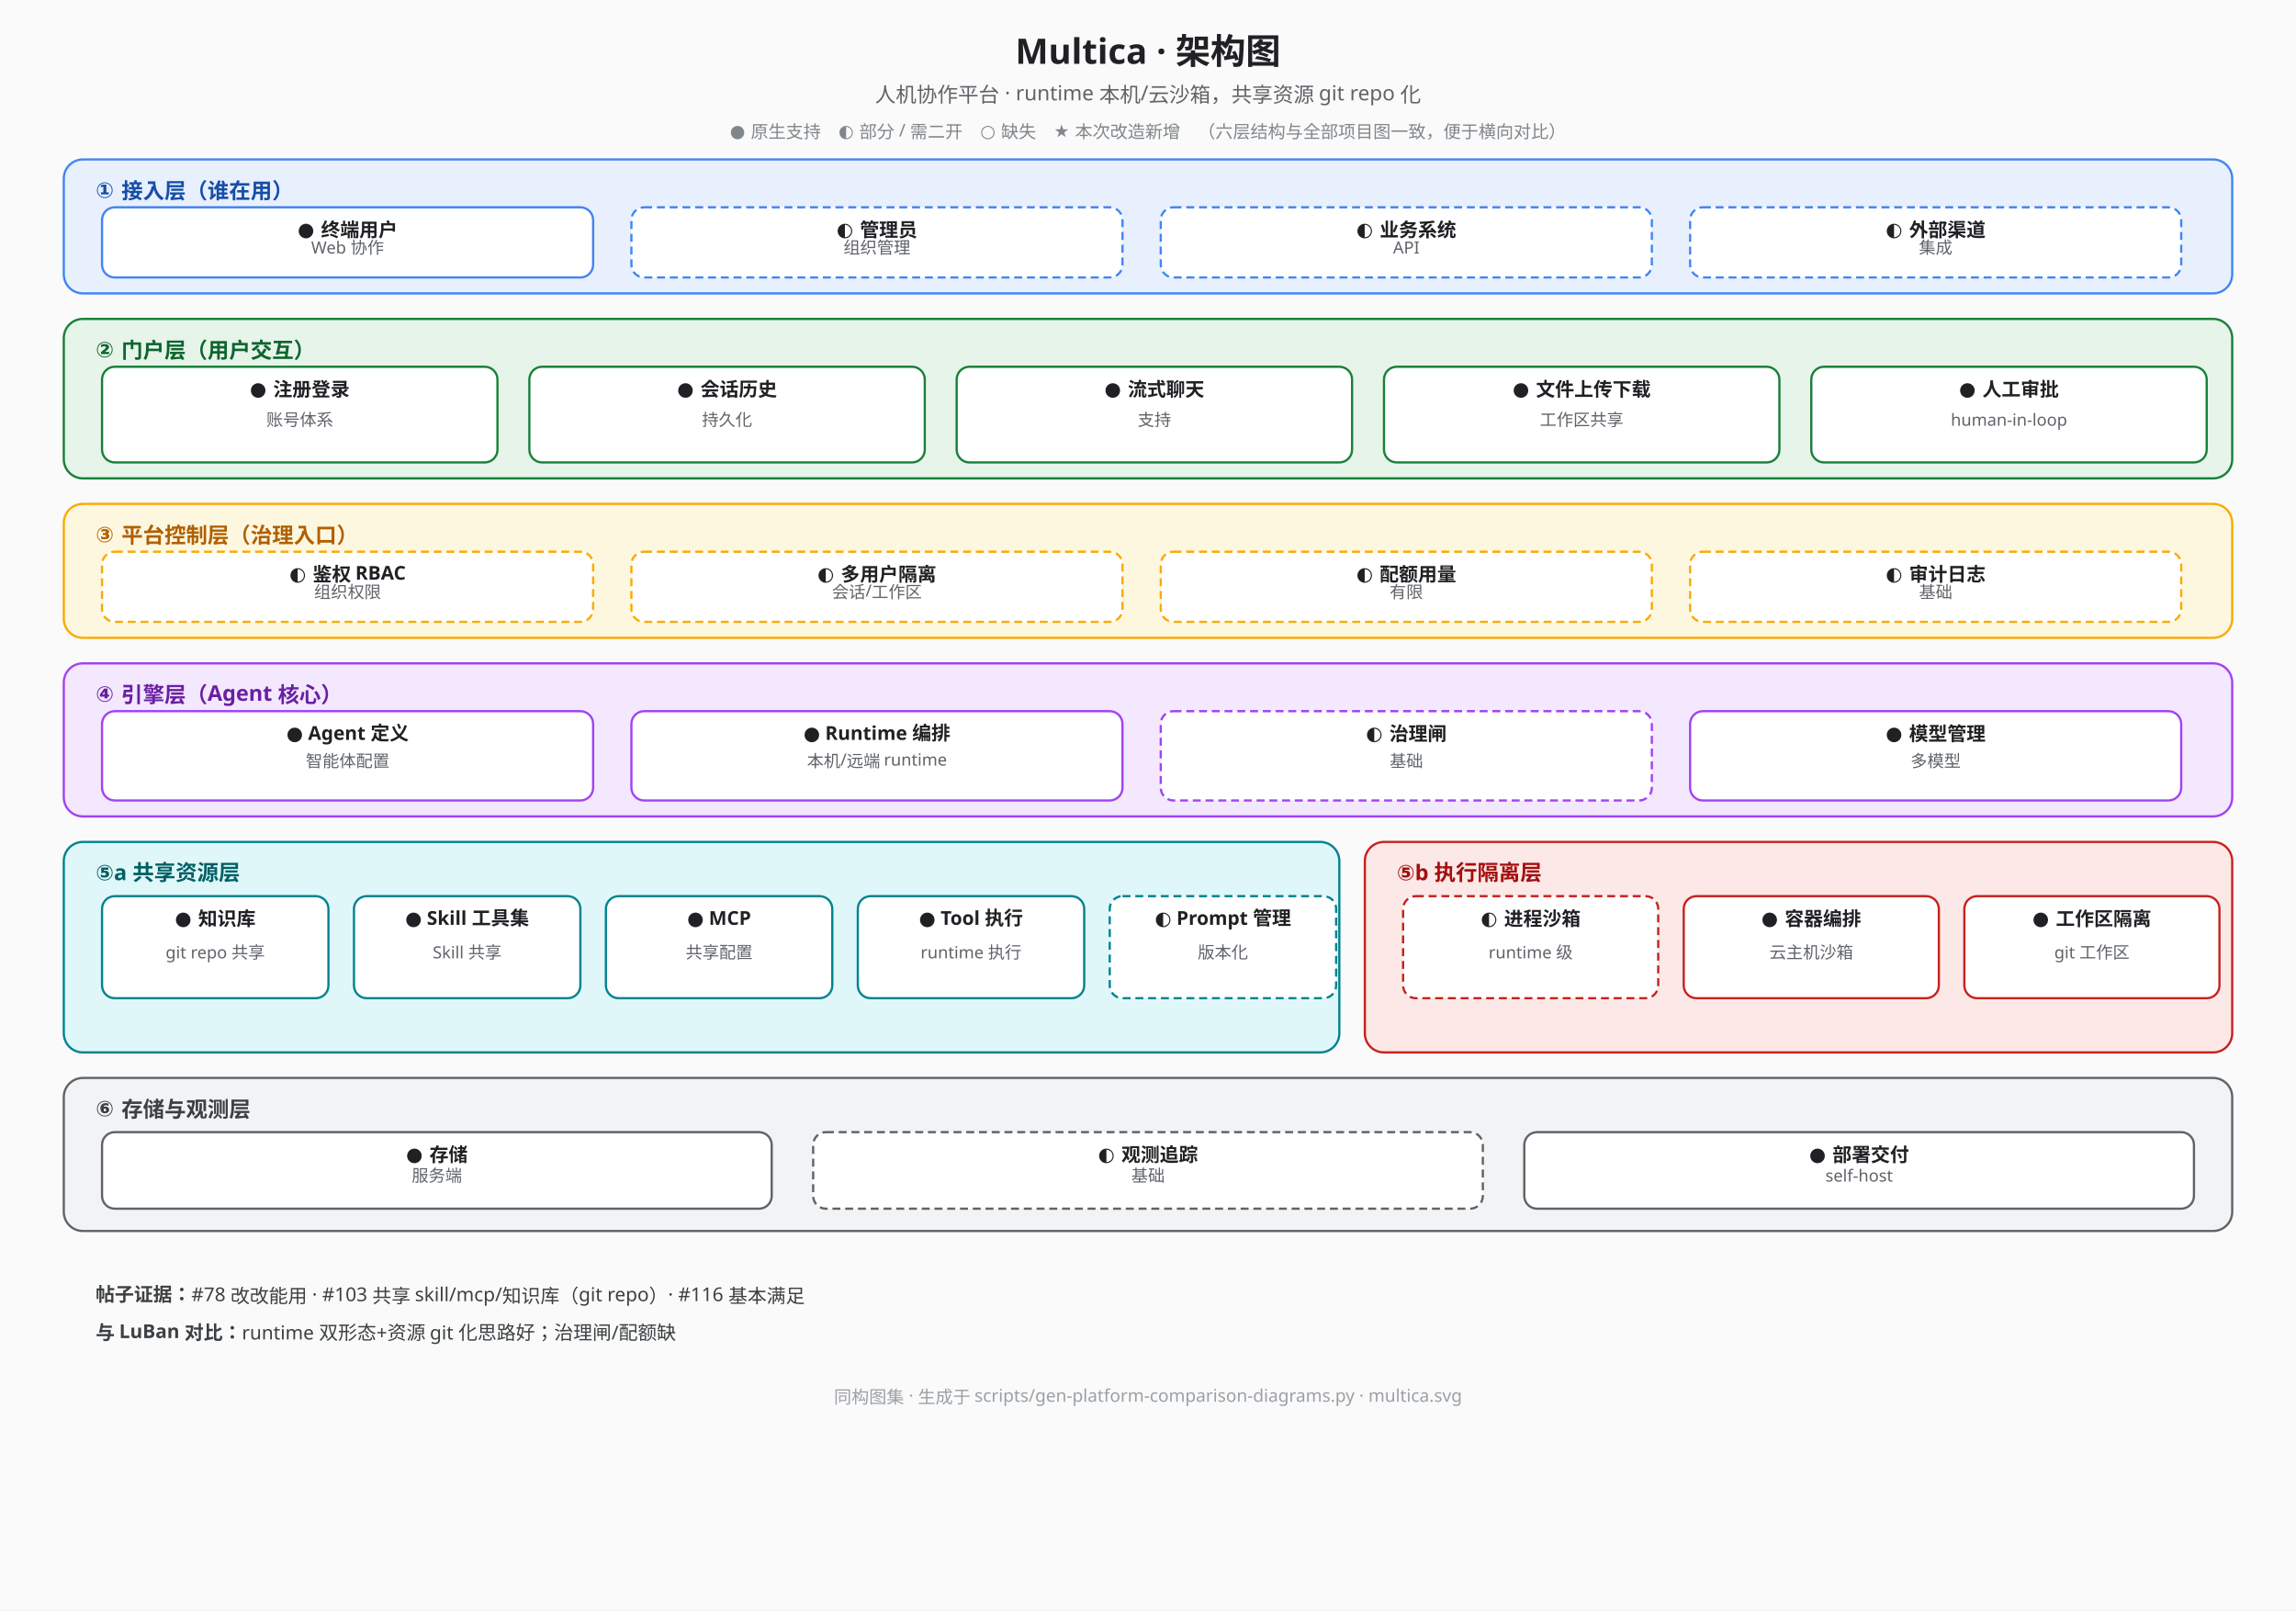
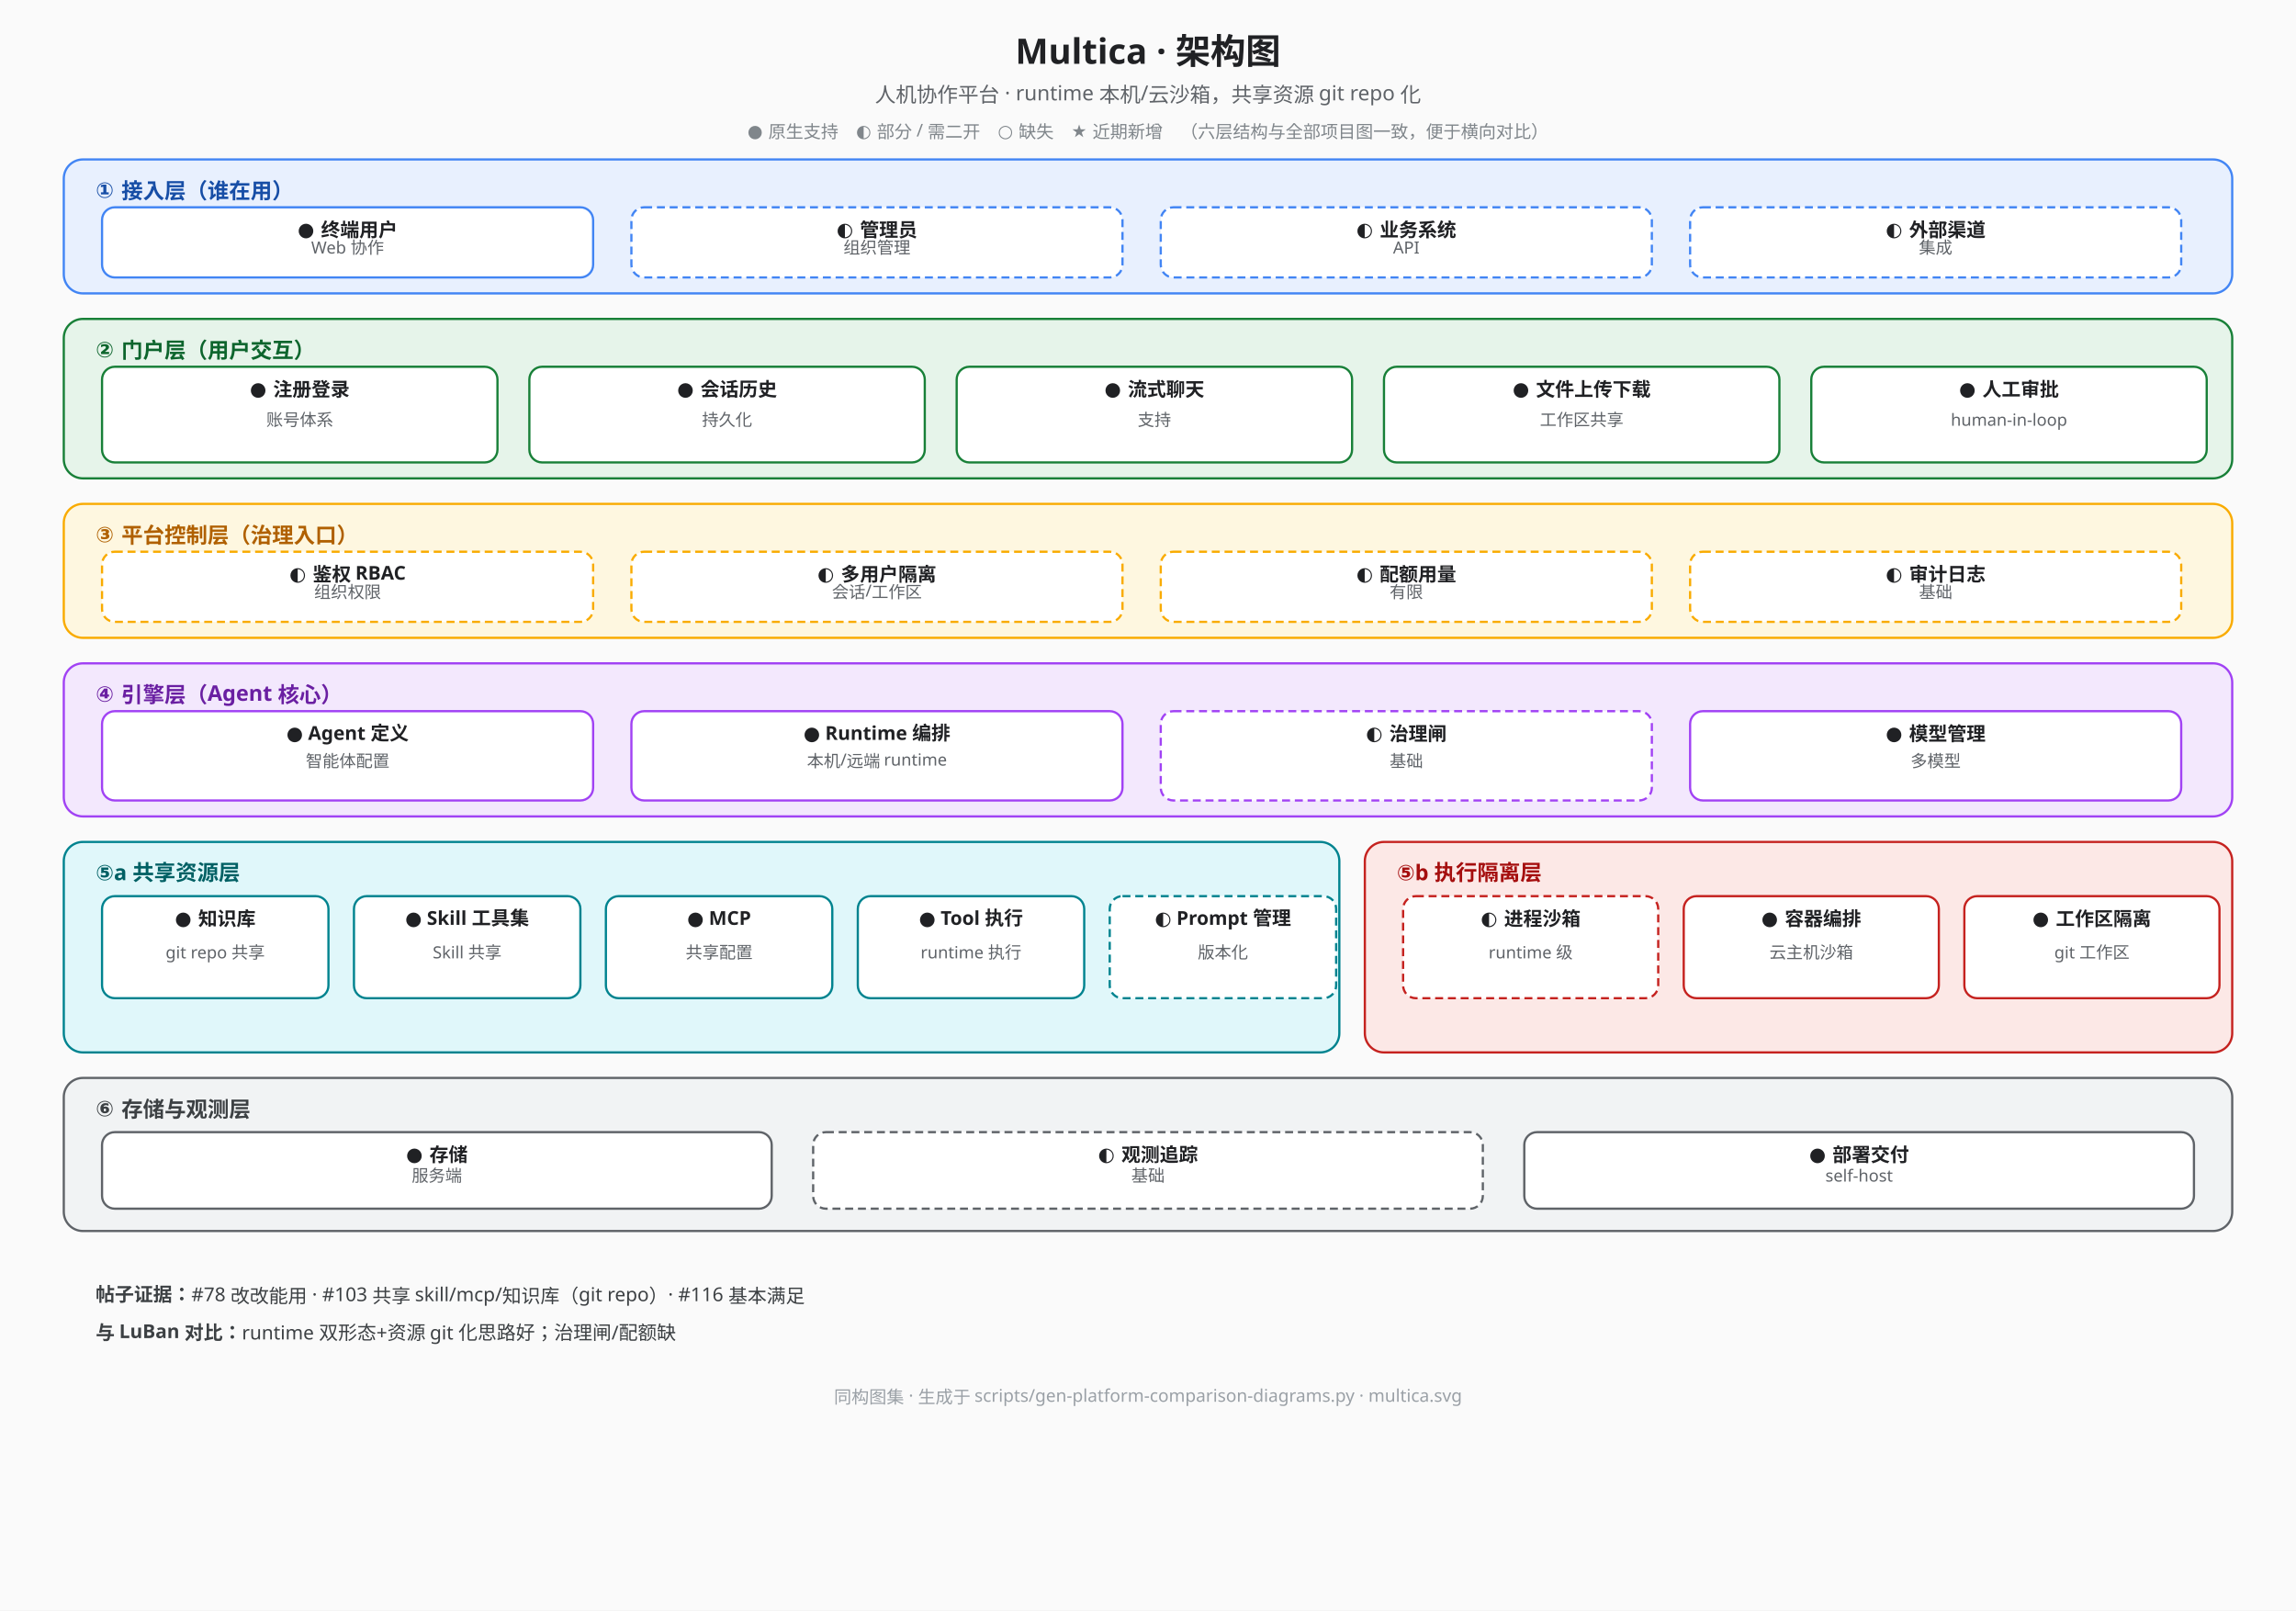
<svg xmlns="http://www.w3.org/2000/svg" width="1440" height="1010" viewBox="0 0 1440 1010" font-family="'PingFang SC','Microsoft YaHei',sans-serif">
  <rect width="1440" height="1010" fill="#FAFAFA" />
  <text x="720.0" y="40" text-anchor="middle" font-size="22" font-weight="700" fill="#202124">Multica · 架构图</text>
  <text x="720.0" y="64" text-anchor="middle" font-size="13" fill="#5F6368">人机协作平台 · runtime 本机/云沙箱，共享资源 git repo 化</text>
-   <text x="720.0" y="86" text-anchor="middle" font-size="11" fill="#80868B">● 原生支持　◐ 部分 / 需二开　○ 缺失　★ 本次改造新增　（六层结构与全部项目图一致，便于横向对比）</text>
+   <text x="720.0" y="86" text-anchor="middle" font-size="11" fill="#80868B">● 原生支持　◐ 部分 / 需二开　○ 缺失　★ 近期新增　（六层结构与全部项目图一致，便于横向对比）</text>
  <rect x="40" y="100" width="1360" height="84" rx="12" fill="#E8F0FE" stroke="#4285F4" stroke-width="1.4" />
  <text x="60" y="124" font-size="13.5" font-weight="700" fill="#174EA6">① 接入层（谁在用）</text>
  <rect x="64" y="130" width="308" height="44" rx="8" fill="#FFFFFF" stroke="#4285F4" stroke-width="1.4" />
  <text x="218.0" y="148" text-anchor="middle" font-size="12" font-weight="600" fill="#202124">● 终端用户</text>
  <text x="218.0" y="159.0" text-anchor="middle" font-size="10.5" fill="#5F6368">Web 协作</text>
  <rect x="396" y="130" width="308" height="44" rx="8" fill="#FFFFFF" stroke="#4285F4" stroke-dasharray="5 3" stroke-width="1.4" />
  <text x="550.0" y="148" text-anchor="middle" font-size="12" font-weight="600" fill="#202124">◐ 管理员</text>
  <text x="550.0" y="159.0" text-anchor="middle" font-size="10.5" fill="#5F6368">组织管理</text>
  <rect x="728" y="130" width="308" height="44" rx="8" fill="#FFFFFF" stroke="#4285F4" stroke-dasharray="5 3" stroke-width="1.4" />
  <text x="882.0" y="148" text-anchor="middle" font-size="12" font-weight="600" fill="#202124">◐ 业务系统</text>
  <text x="882.0" y="159.0" text-anchor="middle" font-size="10.5" fill="#5F6368">API</text>
  <rect x="1060" y="130" width="308" height="44" rx="8" fill="#FFFFFF" stroke="#4285F4" stroke-dasharray="5 3" stroke-width="1.4" />
  <text x="1214.0" y="148" text-anchor="middle" font-size="12" font-weight="600" fill="#202124">◐ 外部渠道</text>
  <text x="1214.0" y="159.0" text-anchor="middle" font-size="10.5" fill="#5F6368">集成</text>
  <rect x="40" y="200" width="1360" height="100" rx="12" fill="#E6F4EA" stroke="#188038" stroke-width="1.4" />
  <text x="60" y="224" font-size="13.5" font-weight="700" fill="#0D652D">② 门户层（用户交互）</text>
  <rect x="64" y="230" width="248" height="60" rx="8" fill="#FFFFFF" stroke="#188038" stroke-width="1.4" />
  <text x="188.0" y="248" text-anchor="middle" font-size="12" font-weight="600" fill="#202124">● 注册登录</text>
  <text x="188.0" y="267.0" text-anchor="middle" font-size="10.5" fill="#5F6368">账号体系</text>
  <rect x="332" y="230" width="248" height="60" rx="8" fill="#FFFFFF" stroke="#188038" stroke-width="1.4" />
  <text x="456.0" y="248" text-anchor="middle" font-size="12" font-weight="600" fill="#202124">● 会话历史</text>
  <text x="456.0" y="267.0" text-anchor="middle" font-size="10.5" fill="#5F6368">持久化</text>
  <rect x="600" y="230" width="248" height="60" rx="8" fill="#FFFFFF" stroke="#188038" stroke-width="1.4" />
  <text x="724.0" y="248" text-anchor="middle" font-size="12" font-weight="600" fill="#202124">● 流式聊天</text>
  <text x="724.0" y="267.0" text-anchor="middle" font-size="10.5" fill="#5F6368">支持</text>
  <rect x="868" y="230" width="248" height="60" rx="8" fill="#FFFFFF" stroke="#188038" stroke-width="1.4" />
  <text x="992.0" y="248" text-anchor="middle" font-size="12" font-weight="600" fill="#202124">● 文件上传下载</text>
  <text x="992.0" y="267.0" text-anchor="middle" font-size="10.5" fill="#5F6368">工作区共享</text>
  <rect x="1136" y="230" width="248" height="60" rx="8" fill="#FFFFFF" stroke="#188038" stroke-width="1.4" />
  <text x="1260.0" y="248" text-anchor="middle" font-size="12" font-weight="600" fill="#202124">● 人工审批</text>
  <text x="1260.0" y="267.0" text-anchor="middle" font-size="10.5" fill="#5F6368">human-in-loop</text>
  <rect x="40" y="316" width="1360" height="84" rx="12" fill="#FEF7E0" stroke="#F9AB00" stroke-width="1.4" />
  <text x="60" y="340" font-size="13.5" font-weight="700" fill="#B06000">③ 平台控制层（治理入口）</text>
  <rect x="64" y="346" width="308" height="44" rx="8" fill="#FFFFFF" stroke="#F9AB00" stroke-dasharray="5 3" stroke-width="1.4" />
  <text x="218.0" y="364" text-anchor="middle" font-size="12" font-weight="600" fill="#202124">◐ 鉴权 RBAC</text>
  <text x="218.0" y="375.0" text-anchor="middle" font-size="10.5" fill="#5F6368">组织权限</text>
  <rect x="396" y="346" width="308" height="44" rx="8" fill="#FFFFFF" stroke="#F9AB00" stroke-dasharray="5 3" stroke-width="1.4" />
  <text x="550.0" y="364" text-anchor="middle" font-size="12" font-weight="600" fill="#202124">◐ 多用户隔离</text>
  <text x="550.0" y="375.0" text-anchor="middle" font-size="10.5" fill="#5F6368">会话/工作区</text>
  <rect x="728" y="346" width="308" height="44" rx="8" fill="#FFFFFF" stroke="#F9AB00" stroke-dasharray="5 3" stroke-width="1.4" />
  <text x="882.0" y="364" text-anchor="middle" font-size="12" font-weight="600" fill="#202124">◐ 配额用量</text>
  <text x="882.0" y="375.0" text-anchor="middle" font-size="10.5" fill="#5F6368">有限</text>
  <rect x="1060" y="346" width="308" height="44" rx="8" fill="#FFFFFF" stroke="#F9AB00" stroke-dasharray="5 3" stroke-width="1.4" />
  <text x="1214.0" y="364" text-anchor="middle" font-size="12" font-weight="600" fill="#202124">◐ 审计日志</text>
  <text x="1214.0" y="375.0" text-anchor="middle" font-size="10.5" fill="#5F6368">基础</text>
  <rect x="40" y="416" width="1360" height="96" rx="12" fill="#F3E8FD" stroke="#A142F4" stroke-width="1.4" />
  <text x="60" y="440" font-size="13.5" font-weight="700" fill="#6A1FA2">④ 引擎层（Agent 核心）</text>
  <rect x="64" y="446" width="308" height="56" rx="8" fill="#FFFFFF" stroke="#A142F4" stroke-width="1.4" />
  <text x="218.0" y="464" text-anchor="middle" font-size="12" font-weight="600" fill="#202124">● Agent 定义</text>
  <text x="218.0" y="481.0" text-anchor="middle" font-size="10.5" fill="#5F6368">智能体配置</text>
  <rect x="396" y="446" width="308" height="56" rx="8" fill="#FFFFFF" stroke="#A142F4" stroke-width="1.4" />
  <text x="550.0" y="464" text-anchor="middle" font-size="12" font-weight="600" fill="#202124">● Runtime 编排</text>
  <text x="550.0" y="481.0" text-anchor="middle" font-size="10.5" fill="#5F6368">本机/远端 runtime</text>
  <rect x="728" y="446" width="308" height="56" rx="8" fill="#FFFFFF" stroke="#A142F4" stroke-dasharray="5 3" stroke-width="1.4" />
  <text x="882.0" y="464" text-anchor="middle" font-size="12" font-weight="600" fill="#202124">◐ 治理闸</text>
  <text x="882.0" y="481.0" text-anchor="middle" font-size="10.5" fill="#5F6368">基础</text>
  <rect x="1060" y="446" width="308" height="56" rx="8" fill="#FFFFFF" stroke="#A142F4" stroke-width="1.4" />
  <text x="1214.0" y="464" text-anchor="middle" font-size="12" font-weight="600" fill="#202124">● 模型管理</text>
  <text x="1214.0" y="481.0" text-anchor="middle" font-size="10.5" fill="#5F6368">多模型</text>
  <rect x="40" y="528" width="800" height="132" rx="12" fill="#E0F7FA" stroke="#00838F" stroke-width="1.4" />
  <text x="60" y="552" font-size="13.5" font-weight="700" fill="#006064">⑤a 共享资源层</text>
  <rect x="64" y="562" width="142" height="64" rx="8" fill="#FFFFFF" stroke="#00838F" stroke-width="1.4" />
  <text x="135.0" y="580" text-anchor="middle" font-size="12" font-weight="600" fill="#202124">● 知识库</text>
  <text x="135.0" y="601.0" text-anchor="middle" font-size="10.5" fill="#5F6368">git repo 共享</text>
  <rect x="222" y="562" width="142" height="64" rx="8" fill="#FFFFFF" stroke="#00838F" stroke-width="1.4" />
  <text x="293.0" y="580" text-anchor="middle" font-size="12" font-weight="600" fill="#202124">● Skill 工具集</text>
  <text x="293.0" y="601.0" text-anchor="middle" font-size="10.5" fill="#5F6368">Skill 共享</text>
  <rect x="380" y="562" width="142" height="64" rx="8" fill="#FFFFFF" stroke="#00838F" stroke-width="1.4" />
  <text x="451.0" y="580" text-anchor="middle" font-size="12" font-weight="600" fill="#202124">● MCP</text>
  <text x="451.0" y="601.0" text-anchor="middle" font-size="10.5" fill="#5F6368">共享配置</text>
  <rect x="538" y="562" width="142" height="64" rx="8" fill="#FFFFFF" stroke="#00838F" stroke-width="1.4" />
  <text x="609.0" y="580" text-anchor="middle" font-size="12" font-weight="600" fill="#202124">● Tool 执行</text>
  <text x="609.0" y="601.0" text-anchor="middle" font-size="10.5" fill="#5F6368">runtime 执行</text>
  <rect x="696" y="562" width="142" height="64" rx="8" fill="#FFFFFF" stroke="#00838F" stroke-dasharray="5 3" stroke-width="1.4" />
  <text x="767.0" y="580" text-anchor="middle" font-size="12" font-weight="600" fill="#202124">◐ Prompt 管理</text>
  <text x="767.0" y="601.0" text-anchor="middle" font-size="10.5" fill="#5F6368">版本化</text>
  <rect x="856" y="528" width="544" height="132" rx="12" fill="#FCE8E6" stroke="#C5221F" stroke-width="1.4" />
  <text x="876" y="552" font-size="13.5" font-weight="700" fill="#A50E0E">⑤b 执行隔离层</text>
  <rect x="880" y="562" width="160" height="64" rx="8" fill="#FFFFFF" stroke="#C5221F" stroke-dasharray="5 3" stroke-width="1.4" />
  <text x="960.0" y="580" text-anchor="middle" font-size="12" font-weight="600" fill="#202124">◐ 进程沙箱</text>
  <text x="960.0" y="601.0" text-anchor="middle" font-size="10.5" fill="#5F6368">runtime 级</text>
  <rect x="1056" y="562" width="160" height="64" rx="8" fill="#FFFFFF" stroke="#C5221F" stroke-width="1.4" />
  <text x="1136.0" y="580" text-anchor="middle" font-size="12" font-weight="600" fill="#202124">● 容器编排</text>
  <text x="1136.0" y="601.0" text-anchor="middle" font-size="10.5" fill="#5F6368">云主机沙箱</text>
  <rect x="1232" y="562" width="160" height="64" rx="8" fill="#FFFFFF" stroke="#C5221F" stroke-width="1.4" />
  <text x="1312.0" y="580" text-anchor="middle" font-size="12" font-weight="600" fill="#202124">● 工作区隔离</text>
  <text x="1312.0" y="601.0" text-anchor="middle" font-size="10.5" fill="#5F6368">git 工作区</text>
  <rect x="40" y="676" width="1360" height="96" rx="12" fill="#F1F3F4" stroke="#5F6368" stroke-width="1.4" />
  <text x="60" y="700" font-size="13.5" font-weight="700" fill="#3C4043">⑥ 存储与观测层</text>
  <rect x="64" y="710" width="420" height="48" rx="8" fill="#FFFFFF" stroke="#5F6368" stroke-width="1.4" />
  <text x="274.0" y="728" text-anchor="middle" font-size="12" font-weight="600" fill="#202124">● 存储</text>
  <text x="274.0" y="741.0" text-anchor="middle" font-size="10.5" fill="#5F6368">服务端</text>
  <rect x="510" y="710" width="420" height="48" rx="8" fill="#FFFFFF" stroke="#5F6368" stroke-dasharray="5 3" stroke-width="1.4" />
  <text x="720.0" y="728" text-anchor="middle" font-size="12" font-weight="600" fill="#202124">◐ 观测追踪</text>
  <text x="720.0" y="741.0" text-anchor="middle" font-size="10.5" fill="#5F6368">基础</text>
  <rect x="956" y="710" width="420" height="48" rx="8" fill="#FFFFFF" stroke="#5F6368" stroke-width="1.4" />
  <text x="1166.0" y="728" text-anchor="middle" font-size="12" font-weight="600" fill="#202124">● 部署交付</text>
  <text x="1166.0" y="741.0" text-anchor="middle" font-size="10.5" fill="#5F6368">self-host</text>
  <text x="60" y="816" font-size="12" fill="#3C4043">
    <tspan font-weight="700">帖子证据：</tspan>#78 改改能用 · #103 共享 skill/mcp/知识库（git repo）· #116 基本满足</text>
  <text x="60" y="840" font-size="12" fill="#3C4043">
    <tspan font-weight="700">与 LuBan 对比：</tspan>runtime 双形态+资源 git 化思路好；治理闸/配额缺</text>
  <text x="720.0" y="880" text-anchor="middle" font-size="11" fill="#9AA0A6">同构图集 · 生成于 scripts/gen-platform-comparison-diagrams.py · multica.svg</text>
</svg>
